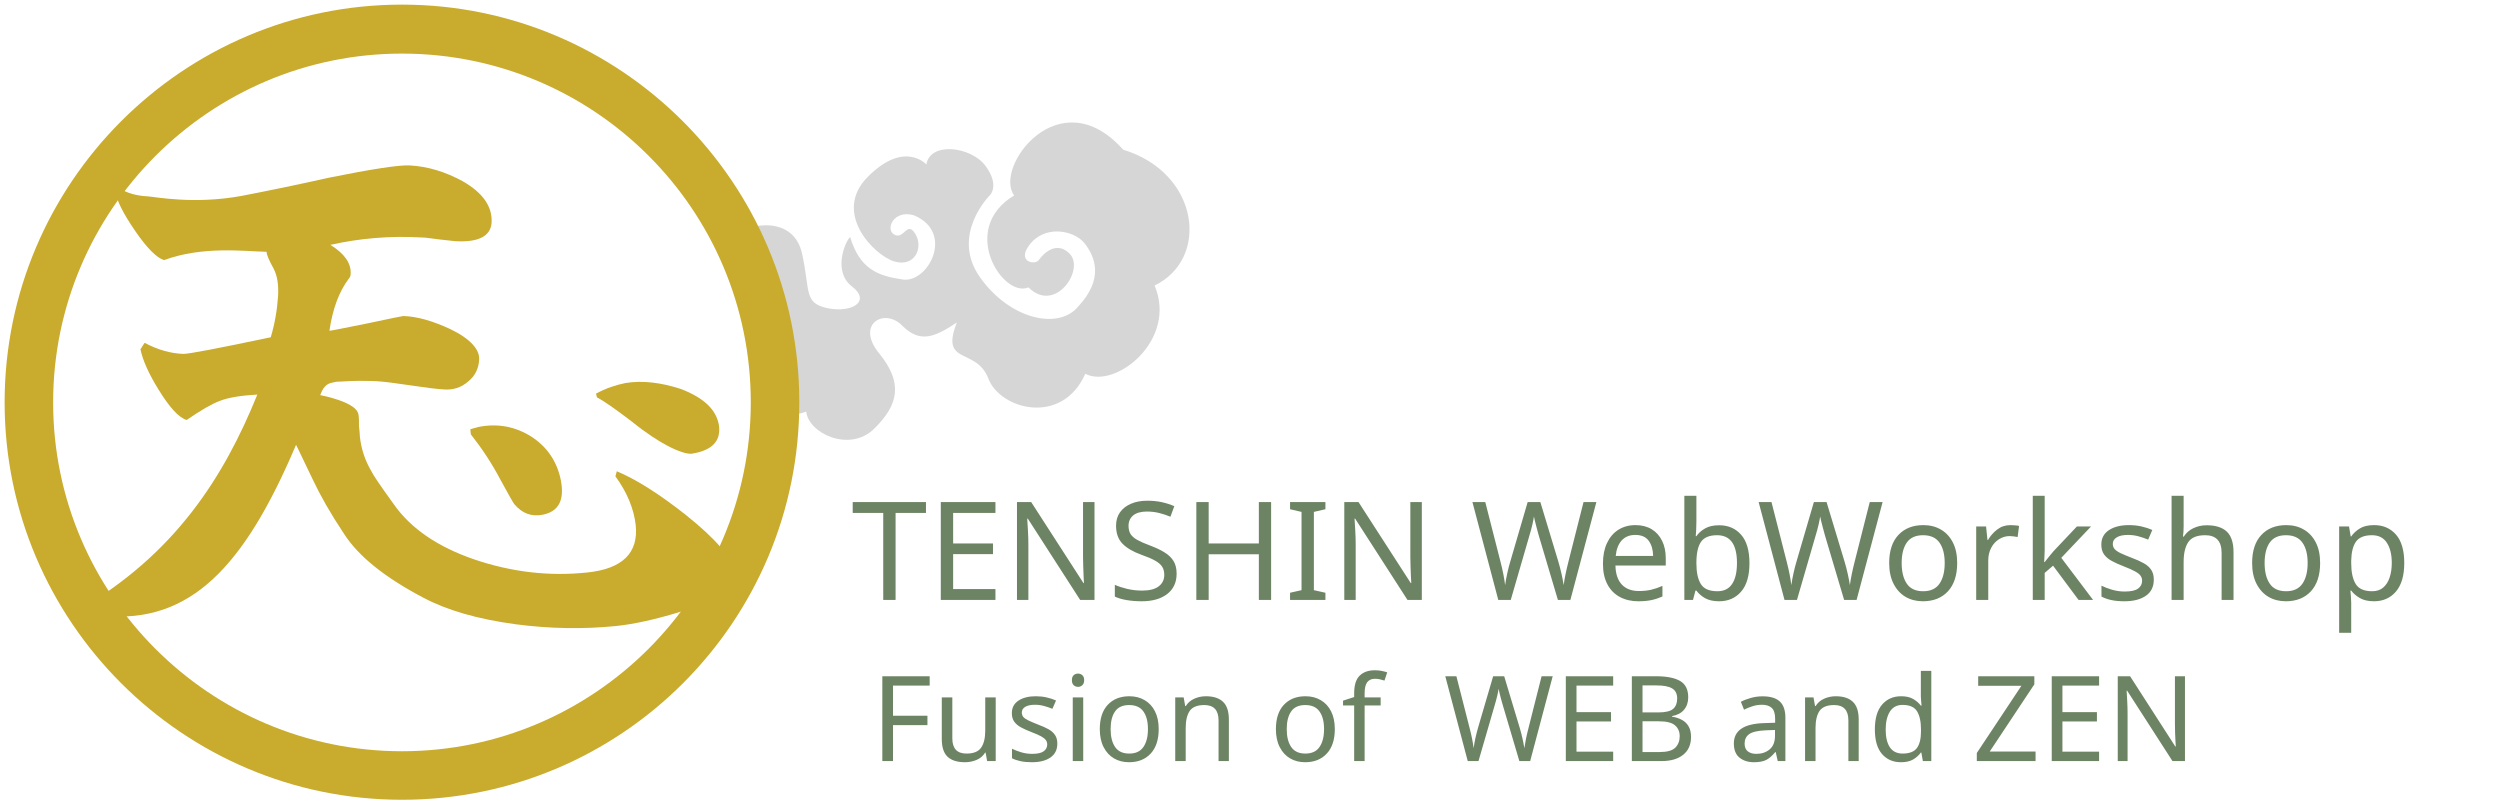
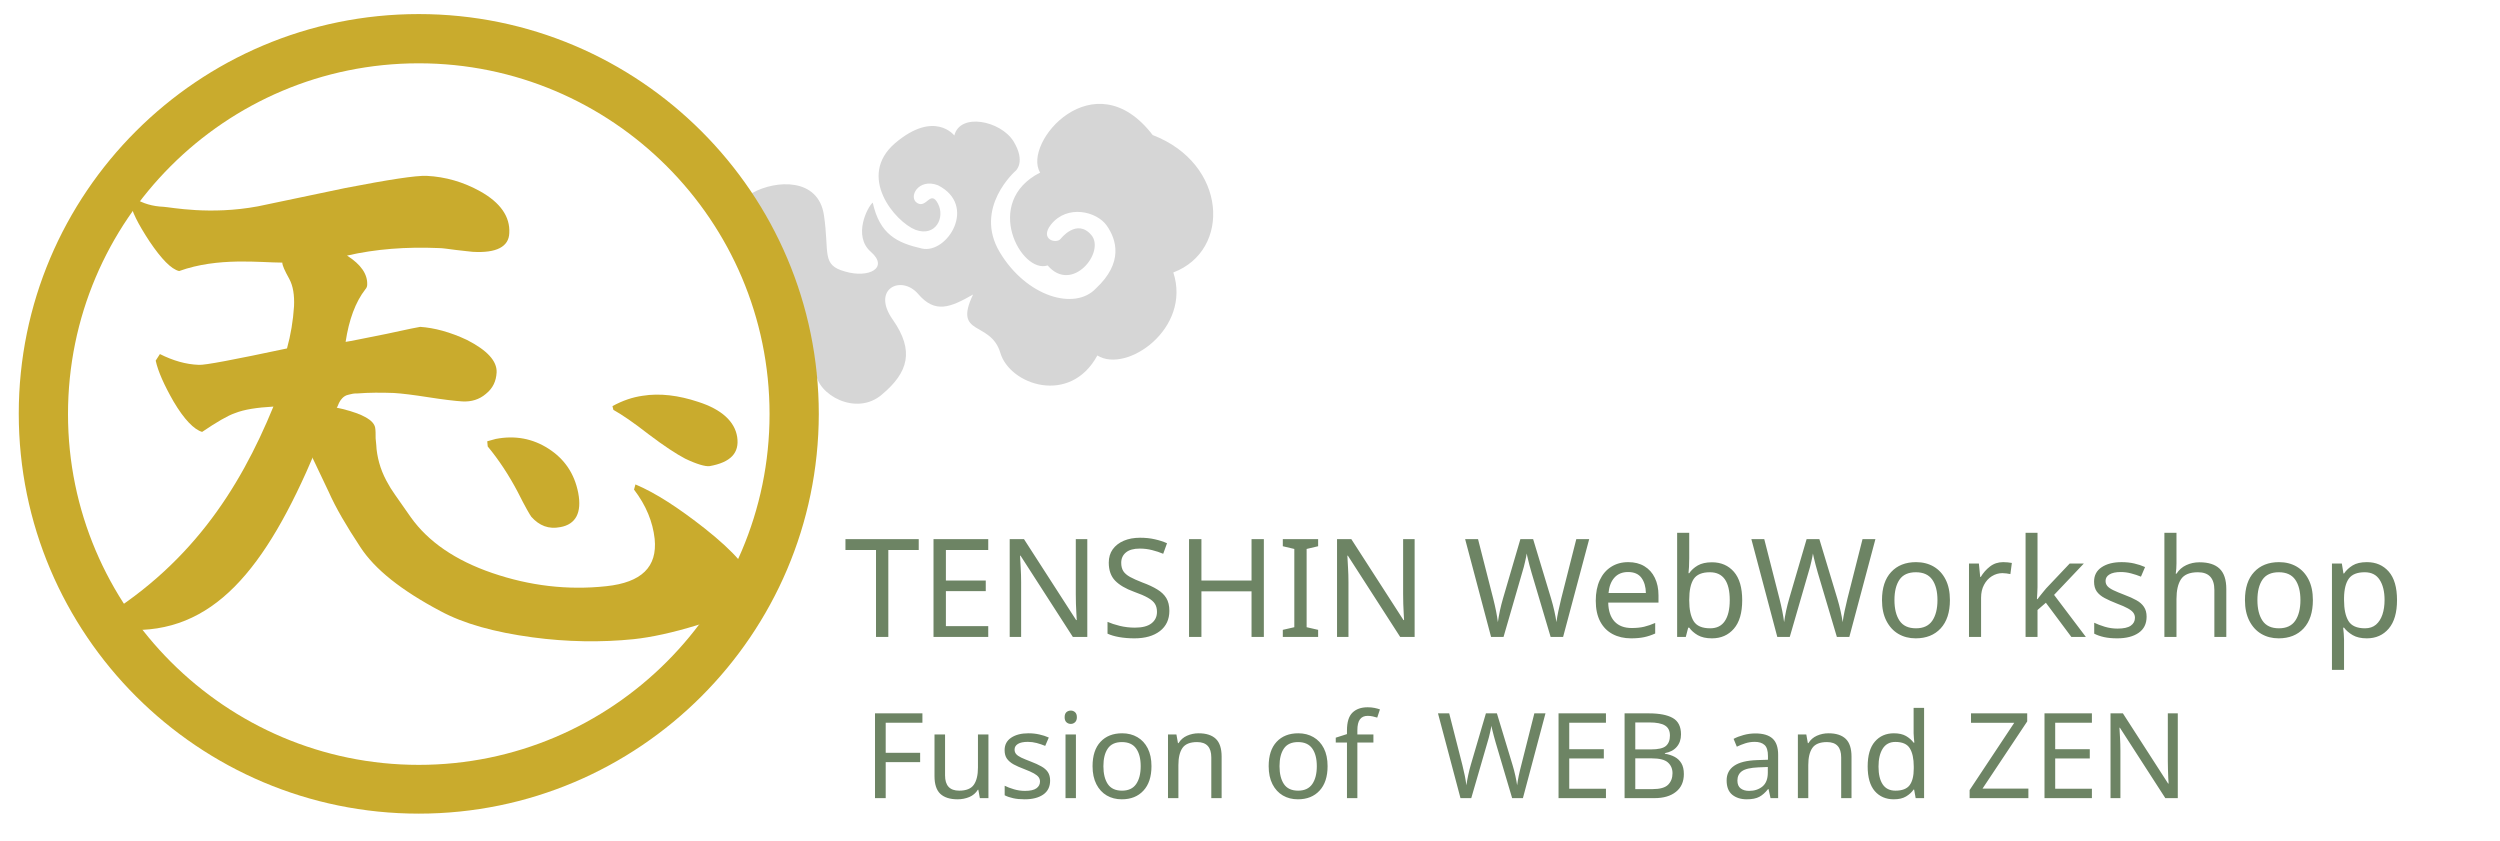
- <svg xmlns="http://www.w3.org/2000/svg" version="1.1" id="レイヤー_1" x="0px" y="0px" width="541.1px" height="174.3px" viewBox="0 0 541.1 174.3" style="enable-background:new 0 0 541.1 174.3;" xml:space="preserve">
+ <svg xmlns="http://www.w3.org/2000/svg" version="1.1" id="レイヤー_1" x="0px" y="0px" width="533.1px" height="179.2px" viewBox="0 0 533.1 179.2" style="enable-background:new 0 0 533.1 179.2;" xml:space="preserve">
  <g>
-     <path style="fill:#D6D6D6;" d="M243.1,32.4c-13.8-15.5-28.1,3.8-23.6,9.9c-12.1,7.3-2.4,22.3,3.1,19.9c5.8,5.8,12.3-3.9,8.9-7.3   c-3.4-3.4-6.6,1.3-6.6,1.3c-0.8,1.3-4.7,0.5-2.3-2.9c3.2-4.7,9.7-3.6,12.1-0.7c2.3,2.9,4.3,7.7-1.3,13.7   c-4.2,5.2-14.8,2.9-21.3-6.3c-6.5-9.2,2.2-17.8,2.2-17.8s2.1-2.1-1-6.3c-3.1-4.2-12-5.3-12.8-0.3c0,0-4.7-5.3-12.6,2.6   c-7.9,7.8,1.3,17.1,5.7,18.4c4.5,1.3,6.3-3.1,4.5-6c-1.8-2.9-2.4,1.3-4.5,0.2c-2.1-1.1-0.2-5.5,4.2-4.2c8.9,3.7,3.1,14.7-2.4,13.9   c-5.5-0.8-9.3-2.3-11.4-9.2c-1.1,1-3.8,7.5,0.4,10.7c4.2,3.2,0,5.8-5.3,4.7c-5.2-1.1-3.7-3.7-5.5-11.8c-1.8-8.1-11-6.9-15.7-3.7   c-0.6,0.4-1.2,0.6-1.8,0.6c8.2,10.7,13.6,23.7,15.1,38c1.1-0.1,2.2-0.3,3.3-0.7c0.5,4.7,9.4,8.9,14.7,3.7c5.3-5.2,6.3-9.9,1.1-16.3   c-5.2-6.3,1.1-10,5-6c3.9,3.9,7.1,2.4,11.8-0.7c-3.7,9.4,4.2,5.3,6.8,12.1c2.6,6.8,16,10.3,21-1c6.5,3.4,20-7.3,15-19.1   C261.9,56,259.6,37.4,243.1,32.4z" />
+     <path style="fill:#D6D6D6;" d="M245.8,28.8c-12.5-16.3-27.9,1.7-24,8c-12.4,6.3-4,21.7,1.6,19.8c5.2,6.1,12.4-2.9,9.3-6.5   c-3.1-3.6-6.5,0.8-6.5,0.8c-0.9,1.2-4.6,0.2-2.1-3c3.5-4.4,9.8-2.8,11.9,0.2c2.1,3,3.6,7.9-2.3,13.4c-4.5,4.8-14.8,1.8-20.5-7.7   c-5.7-9.5,3.4-17.4,3.4-17.4s2.2-1.9-0.5-6.3c-2.8-4.4-11.4-6.1-12.6-1.2c0,0-4.2-5.5-12.6,1.6c-8.3,7.1,0,16.8,4.3,18.5   c4.3,1.6,6.4-2.6,4.8-5.6c-1.6-3-2.4,1.1-4.4-0.1c-2-1.2,0.2-5.4,4.4-3.8c8.5,4.3,2,14.7-3.4,13.5c-5.3-1.2-9-3-10.5-9.8   c-1.1,0.9-4.3,7.1-0.4,10.5c3.9,3.4-0.4,5.7-5.5,4.2c-5.1-1.4-3.3-3.9-4.5-12c-1.2-8.1-10.3-7.5-15.2-4.8c-0.6,0.3-1.2,0.5-1.8,0.4   c7.3,11.1,11.6,24.3,12,38.4c1.1,0,2.2-0.1,3.3-0.5c0.2,4.7,8.6,9.5,14.1,4.7c5.6-4.7,6.9-9.3,2.3-15.9c-4.7-6.6,1.8-9.7,5.4-5.5   c3.6,4.2,6.8,2.9,11.7,0.1c-4.3,9,3.7,5.5,5.8,12.4c2,6.9,14.9,11.3,20.7,0.6c6.2,3.9,20.1-5.7,16.2-17.7   C262.6,53.4,261.7,34.9,245.8,28.8z" />
  </g>
-   <text transform="matrix(1 0 0 1 184.2622 129.8428)" style="fill:#6D8464; font-family:'Baskerville-Bold'; font-size:29.655;">TENSHIN WebWorkshop</text>
-   <text transform="matrix(1 0 0 1 188.4692 164.7266)" style="fill:#6D8464; font-family:'Baskerville-SemiBold'; font-size:25.701;">Fusion of  WEB and ZEN</text>
-   <path style="fill:#C9AB2D;" d="M87,173.1c-47.4,0-86-38.6-86-86C1,39.6,39.6,1,87,1c47.4,0,86,38.6,86,86  C173.1,134.5,134.5,173.1,87,173.1z M87,11.6c-41.6,0-75.5,33.9-75.5,75.5c0,41.6,33.9,75.5,75.5,75.5c41.6,0,75.5-33.9,75.5-75.5  C162.5,45.4,128.7,11.6,87,11.6z" />
+   <text transform="matrix(1 0 0 1 179.9878 135.8237)" style="fill:#6D8464; font-family:'Baskerville-Bold'; font-size:29.218;">TENSHIN WebWorkshop</text>
+   <text transform="matrix(1 0 0 1 184.1328 170.1943)" style="fill:#6D8464; font-family:'Baskerville-SemiBold'; font-size:25.323;">Fusion of  WEB and ZEN</text>
+   <path style="fill:#C9AB2D;" d="M89.3,173.5c-47,0-85.3-38.2-85.3-85.3C4,41.2,42.2,3,89.3,3c47,0,85.3,38.2,85.3,85.3  C174.5,135.3,136.3,173.5,89.3,173.5z M89.3,13.5C48,13.5,14.5,47,14.5,88.3c0,41.2,33.6,74.8,74.8,74.8c41.2,0,74.8-33.6,74.8-74.8  C164.1,47,130.5,13.5,89.3,13.5z" />
  <g>
-     <path style="fill:#C9AB2D;" d="M97.4,71.2c-3.7-1.7-7-2.7-10.1-2.8c-0.2,0-2.6,0.5-7.3,1.5c-5,1-7.9,1.6-8.7,1.7   c0.7-4.8,2.1-8.5,4.2-11.3c0.3-0.3,0.4-0.7,0.4-1.1c0.1-2.2-1.3-4.3-4.4-6.2c6.2-1.4,12.8-2,19.8-1.6c0.8,0,2,0.2,3.6,0.4   c1.6,0.2,2.8,0.3,3.6,0.4c5.1,0.3,7.7-1.1,7.9-4c0.2-3.5-1.9-6.5-6.3-9c-3.7-2-7.5-3.2-11.5-3.4c-2.3-0.1-8.2,0.8-17.6,2.7   c-6.2,1.4-12.5,2.7-18.7,3.9c-10.3,1.9-18.7,0.2-20.3,0.1c-2.4-0.1-4.5-0.7-6.3-1.8L25,41.4c0.2,1.9,1.6,4.7,4.2,8.5   c2.6,3.8,4.7,5.9,6.3,6.4c8.4-3.1,17.4-1.9,22.2-1.8c0,0.6,0.5,1.8,1.5,3.6c0.8,1.5,1.1,3.4,1,5.8C60,67,59.5,70,58.6,73   c-11.4,2.4-17.7,3.6-18.9,3.6c-2.8-0.1-5.6-0.9-8.4-2.4l-0.9,1.4c0.5,2.4,1.8,5.3,3.9,8.7c2.4,3.9,4.4,6.1,6.1,6.6   c3.2-2.2,5.5-3.5,7.1-4.1c2-0.8,4.8-1.2,8.2-1.4c-7.3,18-17.9,34.6-38.8,46.7l0.8,0.6c2.2,0.4,4.3,0.6,6.3,0.7   c18.7,1,30-12.9,40.7-38.6c0,0,0,0.1,0.1,0.1c0.1-0.1,0.1-0.2,0.2-0.4c0.2-0.5,0.5-1,0.8-1.5c1-2,1.8-4.1,2.9-6   c0-0.2,0.1-0.4,0.2-0.6c0.1-0.4,0.3-0.7,0.5-1.1c0.1-0.2,0.2-0.5,0.3-0.7c0.2-0.4,0.4-0.7,0.7-1c0.3-0.3,0.7-0.6,1.2-0.7   c0.1,0,0.3-0.1,0.4-0.1c0.4-0.1,0.8-0.2,1.3-0.2c0.1,0,0.2,0,0.3,0c2.6-0.2,5.2-0.2,7.8-0.1c1.7,0.1,4.1,0.4,7.4,0.9   c3.3,0.5,5.7,0.8,7.4,0.9c1.9,0.1,3.6-0.4,5.1-1.7c1.5-1.2,2.3-2.8,2.4-4.7C103.9,75.7,101.8,73.3,97.4,71.2z" />
-     <path style="fill:#C9AB2D;" d="M158.7,123.5c0.1,1.2-0.1,2.2-0.6,3.1c-1,1.9-4.7,3.9-11.1,5.9c-5.3,1.6-9.8,2.6-13.7,3   c-7,0.7-14.3,0.6-21.8-0.4c-8.1-1.1-14.7-3-19.8-5.7c-8.4-4.4-14.1-9-17.2-13.8c-3-4.5-5.2-8.4-6.8-11.8c-2.6-5.5-4.1-8.5-4.3-8.9   c-1.9-3.4-4-6.2-6.4-8.2l0.2-1.1c1.3-0.4,2.5-0.6,3.7-0.8c2.6-0.3,5.8,0.1,9.7,1c4.4,1.1,6.8,2.4,7,4c0.1,0.6,0.1,1.4,0.1,2.4   c0.1,1.1,0.2,1.9,0.2,2.4c0.3,2.6,1.1,5.1,2.6,7.6c0.2,0.5,1.8,2.9,4.7,6.9c3.7,5.3,9.6,9.3,17.5,12c8,2.7,16.1,3.7,24.5,2.8   c7.5-0.8,11-4.2,10.4-10.2c-0.4-3.6-1.9-7.2-4.4-10.6l0.3-1.1c4.3,1.8,9.3,5,15,9.5C155,116.7,158.4,120.7,158.7,123.5z" />
-     <path style="fill:#C9AB2D;" d="M121.4,104c0.8,4.3-0.5,6.7-3.9,7.4c-2.5,0.5-4.5-0.3-6.2-2.3c-0.3-0.4-1.3-2.2-3-5.3   c-1.9-3.6-4.1-6.9-6.4-9.8l-0.1-1.1c0.6-0.2,1.2-0.3,1.8-0.5c4.1-0.8,7.9-0.1,11.4,2.1C118.4,96.7,120.6,99.9,121.4,104z" />
-     <path style="fill:#C9AB2D;" d="M155.6,92c0.5,3.4-1.4,5.5-5.9,6.2c-0.9,0.1-2.7-0.4-5.2-1.7c-1.9-1-4.6-2.7-7.8-5.3   c-3.3-2.5-5.8-4.3-7.5-5.2l-0.2-0.8c2.2-1.2,4.4-1.9,6.4-2.3c3.7-0.6,7.7-0.1,12,1.3C152.3,86.1,155,88.6,155.6,92z" />
+     <path style="fill:#C9AB2D;" d="M99.6,72.5c-3.6-1.7-7-2.6-10-2.8c-0.2,0-2.6,0.5-7.2,1.5c-5,1-7.9,1.6-8.7,1.7   c0.7-4.7,2.1-8.5,4.2-11.2c0.3-0.3,0.4-0.7,0.4-1c0.1-2.2-1.3-4.3-4.3-6.2c6.1-1.4,12.6-1.9,19.6-1.6c0.8,0,2,0.2,3.6,0.4   c1.6,0.2,2.8,0.3,3.6,0.4c5.1,0.3,7.7-1.1,7.8-4c0.2-3.5-1.9-6.5-6.2-8.9c-3.6-2-7.4-3.1-11.4-3.3c-2.3-0.1-8.1,0.8-17.4,2.6   C67.3,41.4,61.2,42.7,55,44c-10.2,1.9-18.5,0.2-20.1,0.1c-2.4-0.1-4.4-0.7-6.2-1.8l-0.9,0.8c0.2,1.8,1.6,4.6,4.1,8.4   c2.5,3.7,4.6,5.9,6.3,6.3c8.3-3,17.3-1.8,22-1.8c0,0.6,0.5,1.7,1.5,3.5c0.8,1.5,1.1,3.4,1,5.8c-0.2,3.1-0.7,6.1-1.5,9   c-11.3,2.4-17.6,3.6-18.8,3.5c-2.8-0.1-5.5-0.9-8.3-2.3l-0.9,1.4c0.5,2.3,1.8,5.2,3.8,8.7c2.3,3.9,4.4,6,6.1,6.5   c3.1-2.1,5.5-3.5,7-4c2-0.8,4.7-1.2,8.2-1.4C51,104.5,40.4,121,19.8,133l0.8,0.6c2.2,0.4,4.3,0.6,6.3,0.7   c18.5,1,29.7-12.8,40.4-38.2c0,0,0,0.1,0.1,0.1c0.1-0.1,0.1-0.2,0.2-0.4c0.2-0.5,0.5-1,0.8-1.5c1-2,1.8-4.1,2.9-6   c0-0.2,0.1-0.4,0.2-0.6c0.1-0.4,0.3-0.7,0.5-1.1c0.1-0.2,0.2-0.5,0.3-0.7c0.2-0.4,0.4-0.7,0.7-1c0.3-0.3,0.7-0.6,1.2-0.7   c0.1,0,0.3-0.1,0.4-0.1c0.4-0.1,0.8-0.2,1.3-0.2c0.1,0,0.2,0,0.3,0c2.5-0.2,5.1-0.2,7.8-0.1c1.7,0.1,4.1,0.4,7.3,0.9   c3.2,0.5,5.7,0.8,7.3,0.9c1.9,0.1,3.6-0.4,5-1.6c1.5-1.2,2.2-2.7,2.3-4.6C106,77,103.9,74.7,99.6,72.5z" />
+     <path style="fill:#C9AB2D;" d="M160.3,124.4c0.1,1.2-0.1,2.2-0.6,3.1c-1,1.9-4.7,3.9-11,5.8c-5.2,1.6-9.8,2.6-13.6,3   c-6.9,0.7-14.2,0.6-21.6-0.4c-8.1-1.1-14.6-2.9-19.6-5.6c-8.3-4.4-14-8.9-17.1-13.7c-2.9-4.4-5.2-8.3-6.7-11.7   c-2.6-5.5-4-8.4-4.2-8.8c-1.9-3.4-4-6.1-6.3-8.1l0.2-1.1c1.2-0.4,2.5-0.6,3.6-0.7c2.5-0.3,5.7,0.1,9.6,1c4.4,1.1,6.7,2.4,7,4   c0.1,0.6,0.1,1.3,0.1,2.3c0.1,1.1,0.2,1.9,0.2,2.3c0.3,2.6,1.1,5.1,2.6,7.6c0.2,0.5,1.8,2.8,4.7,6.9c3.7,5.2,9.5,9.2,17.4,11.9   c7.9,2.7,16,3.7,24.3,2.8c7.5-0.8,10.9-4.1,10.3-10.1c-0.4-3.6-1.8-7.1-4.4-10.5l0.3-1.1c4.3,1.8,9.2,5,14.8,9.4   C156.6,117.7,160,121.6,160.3,124.4z" />
+     <path style="fill:#C9AB2D;" d="M123.3,105.1c0.8,4.2-0.5,6.7-3.8,7.3c-2.5,0.5-4.5-0.3-6.2-2.2c-0.3-0.4-1.3-2.1-2.9-5.3   c-1.9-3.6-4-6.8-6.4-9.7l-0.1-1.1c0.6-0.2,1.2-0.3,1.8-0.5c4.1-0.8,7.9-0.1,11.3,2.1C120.4,97.9,122.5,101,123.3,105.1z" />
+     <path style="fill:#C9AB2D;" d="M157.2,93.2c0.5,3.4-1.4,5.4-5.9,6.2c-0.9,0.1-2.7-0.4-5.2-1.6c-1.9-1-4.5-2.7-7.8-5.2   c-3.2-2.5-5.7-4.2-7.5-5.2l-0.2-0.8c2.2-1.2,4.3-1.9,6.4-2.2c3.7-0.6,7.7-0.1,11.9,1.3C153.9,87.3,156.7,89.9,157.2,93.2z" />
  </g>
</svg>
